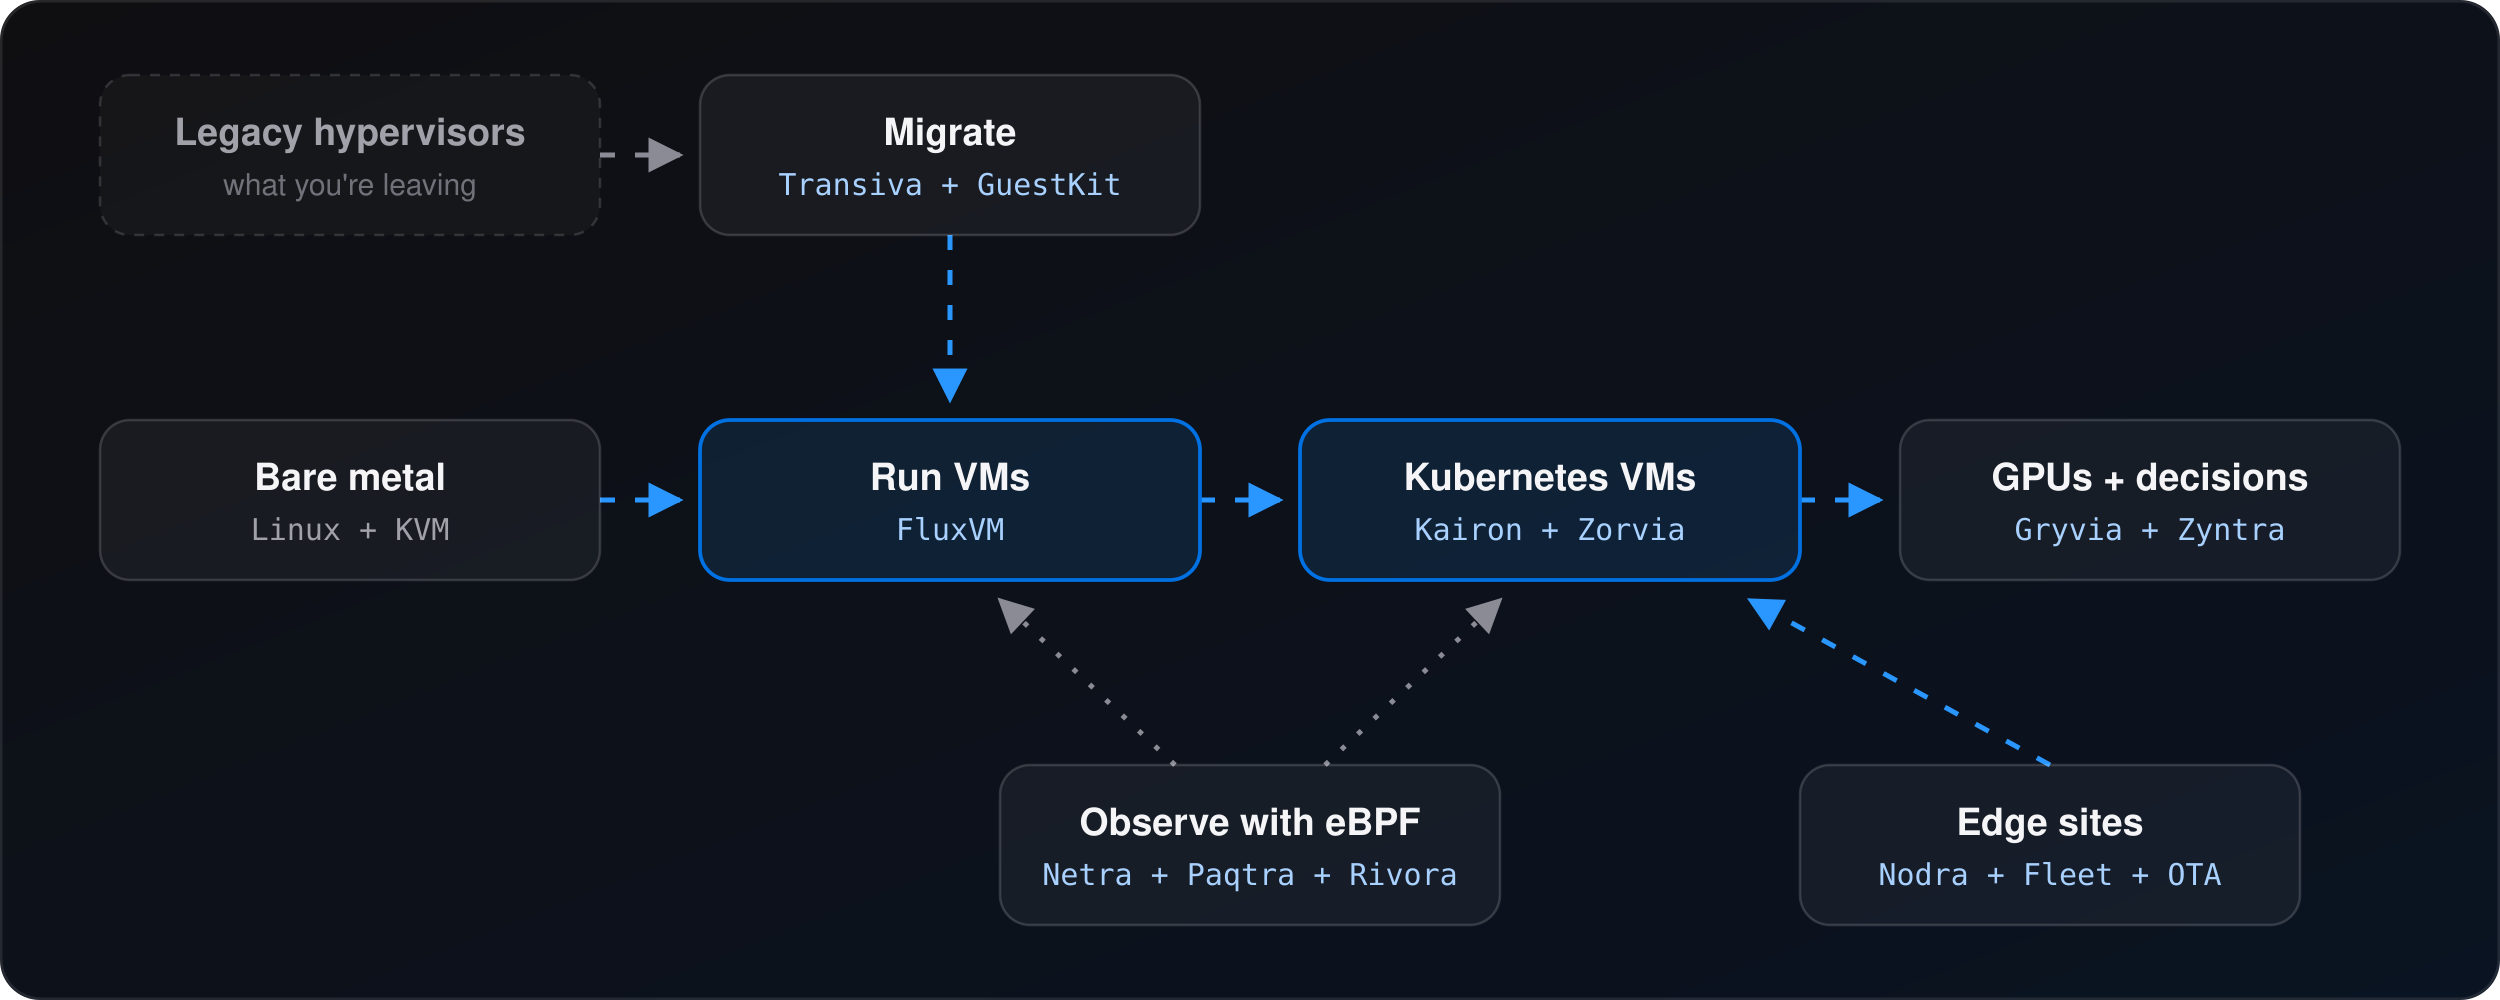
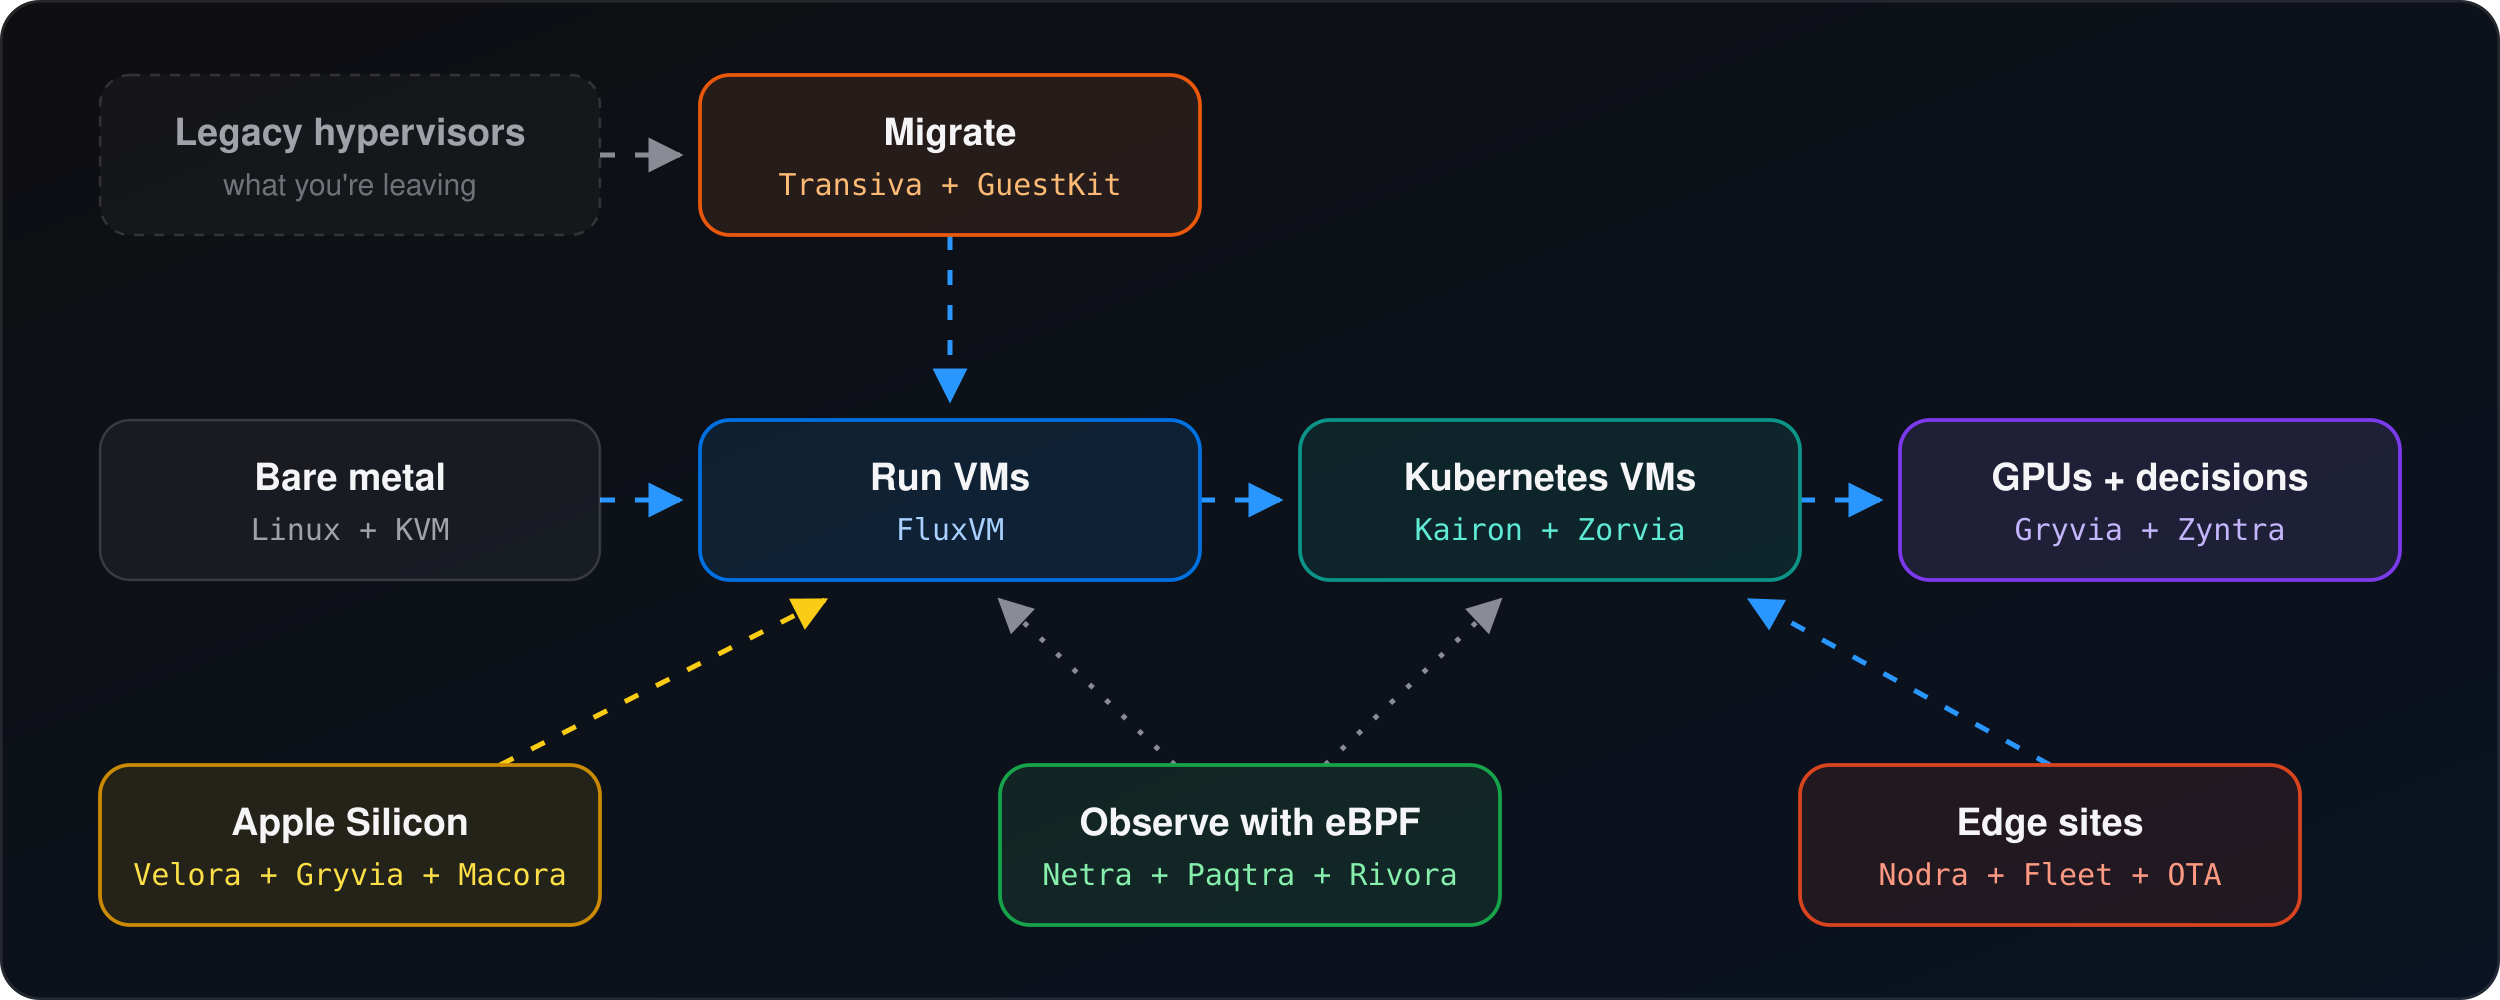
- <svg xmlns="http://www.w3.org/2000/svg" width="1000" height="400" viewBox="0 0 1000 400" role="img" aria-label="How Zyvor fits together: legacy hypervisors migrate via Transiva and GuestKit into FluxVM on bare metal; Kairon and Zorvia run VMs on Kubernetes; Gryvia and Zyntra add GPUs and decisions; Netra, Paqtra and Rivora observe with eBPF; Nodra, Fleet and OTA bring edge sites in.">
+ <svg xmlns="http://www.w3.org/2000/svg" width="1000" height="400" viewBox="0 0 1000 400" role="img" aria-label="How Zyvor fits together: legacy hypervisors migrate via Transiva and GuestKit into FluxVM on bare metal; Kairon and Zorvia run VMs on Kubernetes; Gryvia and Zyntra add GPUs and decisions; Netra, Paqtra and Rivora observe with eBPF; Velora, Gryvia for Apple and Macora bring Apple Silicon Macs in through FluxVM and Virtualization.framework; Nodra, Fleet and OTA bring edge sites in.">
  <style>
    .t { font-family: system-ui,-apple-system,"Segoe UI",Helvetica,Arial,sans-serif; }
    .m { font-family: ui-monospace,SFMono-Regular,Menlo,Consolas,monospace; }
    .flow { stroke-dasharray: 6 8; animation: dash 1.4s linear infinite; }
    .obs { stroke-dasharray: 2 7; animation: dash 2.2s linear infinite; }
    @keyframes dash { to { stroke-dashoffset: -28; } }
    .hot { animation: hot 4s ease-in-out infinite; }
    @keyframes hot { 0%,100% { stroke-opacity: .55; } 50% { stroke-opacity: 1; } }
  </style>
  <defs>
    <linearGradient id="bg" x1="0" y1="0" x2="1" y2="1">
      <stop stop-color="#0f0f12" />
      <stop offset="1" stop-color="#0a1321" />
    </linearGradient>
    <marker id="ar" viewBox="0 0 10 10" refX="9" refY="5" markerWidth="7" markerHeight="7" orient="auto-start-reverse">
      <path d="M0 0L10 5L0 10z" fill="#2997ff" />
    </marker>
    <marker id="ag" viewBox="0 0 10 10" refX="9" refY="5" markerWidth="7" markerHeight="7" orient="auto-start-reverse">
      <path d="M0 0L10 5L0 10z" fill="#8b8b95" />
    </marker>
+     <marker id="ay" viewBox="0 0 10 10" refX="9" refY="5" markerWidth="7" markerHeight="7" orient="auto-start-reverse">
+       <path d="M0 0L10 5L0 10z" fill="#facc15" />
+     </marker>
  </defs>
  <rect width="1000" height="400" rx="16" fill="url(#bg)" />
  <rect x=".5" y=".5" width="999" height="399" rx="16" fill="none" stroke="rgba(255,255,255,.1)" />
  <g fill="none" stroke-width="2">
    <path class="flow" d="M240 62H272" stroke="#8b8b95" marker-end="url(#ag)" />
    <path class="flow" d="M380 94V160" stroke="#2997ff" marker-end="url(#ar)" />
    <path class="flow" d="M240 200H272" stroke="#2997ff" marker-end="url(#ar)" />
    <path class="flow" d="M480 200H512" stroke="#2997ff" marker-end="url(#ar)" />
    <path class="flow" d="M720 200H752" stroke="#2997ff" marker-end="url(#ar)" />
    <path class="obs" d="M470 306L400 240" stroke="#8b8b95" marker-end="url(#ag)" />
    <path class="obs" d="M530 306L600 240" stroke="#8b8b95" marker-end="url(#ag)" />
+     <path class="flow" d="M200 306L330 240" stroke="#facc15" marker-end="url(#ay)" />
    <path class="flow" d="M820 306L700 240" stroke="#2997ff" marker-end="url(#ar)" />
  </g>
  <g class="t">
    <rect x="40" y="30" width="200" height="64" rx="12" fill="rgba(255,255,255,.03)" stroke="rgba(255,255,255,.14)" stroke-dasharray="4 4" />
    <text x="140" y="58" fill="#a1a1aa" font-size="15" font-weight="700" text-anchor="middle">Legacy hypervisors</text>
    <text x="140" y="78" fill="#71717a" font-size="12" text-anchor="middle">what you're leaving</text>
-     <rect x="280" y="30" width="200" height="64" rx="12" fill="rgba(255,255,255,.05)" stroke="rgba(255,255,255,.16)" />
+     <rect x="280" y="30" width="200" height="64" rx="12" fill="rgba(255,143,63,.10)" stroke="#ea580c" stroke-width="1.5" />
    <text x="380" y="58" fill="#f5f5f7" font-size="15" font-weight="700" text-anchor="middle">Migrate</text>
-     <text class="m" x="380" y="78" fill="#a8d1ff" font-size="12" text-anchor="middle">Transiva + GuestKit</text>
+     <text class="m" x="380" y="78" fill="#fdba74" font-size="12" text-anchor="middle">Transiva + GuestKit</text>
    <rect x="40" y="168" width="200" height="64" rx="12" fill="rgba(255,255,255,.05)" stroke="rgba(255,255,255,.16)" />
    <text x="140" y="196" fill="#f5f5f7" font-size="15" font-weight="700" text-anchor="middle">Bare metal</text>
    <text class="m" x="140" y="216" fill="#a1a1aa" font-size="12" text-anchor="middle">Linux + KVM</text>
    <rect class="hot" x="280" y="168" width="200" height="64" rx="12" fill="rgba(41,151,255,.12)" stroke="#0071e3" stroke-width="1.5" />
    <text x="380" y="196" fill="#f5f5f7" font-size="15" font-weight="700" text-anchor="middle">Run VMs</text>
    <text class="m" x="380" y="216" fill="#a8d1ff" font-size="12" text-anchor="middle">FluxVM</text>
-     <rect class="hot" x="520" y="168" width="200" height="64" rx="12" fill="rgba(41,151,255,.12)" stroke="#0071e3" stroke-width="1.5" />
+     <rect class="hot" x="520" y="168" width="200" height="64" rx="12" fill="rgba(20,184,166,.12)" stroke="#0d9488" stroke-width="1.5" />
    <text x="620" y="196" fill="#f5f5f7" font-size="15" font-weight="700" text-anchor="middle">Kubernetes VMs</text>
-     <text class="m" x="620" y="216" fill="#a8d1ff" font-size="12" text-anchor="middle">Kairon + Zorvia</text>
-     <rect x="760" y="168" width="200" height="64" rx="12" fill="rgba(255,255,255,.05)" stroke="rgba(255,255,255,.16)" />
+     <text class="m" x="620" y="216" fill="#5eead4" font-size="12" text-anchor="middle">Kairon + Zorvia</text>
+     <rect x="760" y="168" width="200" height="64" rx="12" fill="rgba(167,139,250,.12)" stroke="#7c3aed" stroke-width="1.5" />
    <text x="860" y="196" fill="#f5f5f7" font-size="15" font-weight="700" text-anchor="middle">GPUs + decisions</text>
-     <text class="m" x="860" y="216" fill="#a8d1ff" font-size="12" text-anchor="middle">Gryvia + Zyntra</text>
-     <rect x="400" y="306" width="200" height="64" rx="12" fill="rgba(255,255,255,.05)" stroke="rgba(255,255,255,.16)" />
+     <text class="m" x="860" y="216" fill="#c4b5fd" font-size="12" text-anchor="middle">Gryvia + Zyntra</text>
+     <rect x="400" y="306" width="200" height="64" rx="12" fill="rgba(74,222,128,.10)" stroke="#16a34a" stroke-width="1.5" />
    <text x="500" y="334" fill="#f5f5f7" font-size="15" font-weight="700" text-anchor="middle">Observe with eBPF</text>
-     <text class="m" x="500" y="354" fill="#a8d1ff" font-size="12" text-anchor="middle">Netra + Paqtra + Rivora</text>
-     <rect x="720" y="306" width="200" height="64" rx="12" fill="rgba(255,255,255,.05)" stroke="rgba(255,255,255,.16)" />
+     <text class="m" x="500" y="354" fill="#86efac" font-size="12" text-anchor="middle">Netra + Paqtra + Rivora</text>
+     <rect x="720" y="306" width="200" height="64" rx="12" fill="rgba(240,88,58,.10)" stroke="#d9441f" stroke-width="1.5" />
    <text x="820" y="334" fill="#f5f5f7" font-size="15" font-weight="700" text-anchor="middle">Edge sites</text>
-     <text class="m" x="820" y="354" fill="#a8d1ff" font-size="12" text-anchor="middle">Nodra + Fleet + OTA</text>
+     <text class="m" x="820" y="354" fill="#ff9a82" font-size="12" text-anchor="middle">Nodra + Fleet + OTA</text>
+     <rect class="hot" x="40" y="306" width="200" height="64" rx="12" fill="rgba(250,204,21,.10)" stroke="#ca8a04" stroke-width="1.5" />
+     <text x="140" y="334" fill="#f5f5f7" font-size="15" font-weight="700" text-anchor="middle">Apple Silicon</text>
+     <text class="m" x="140" y="354" fill="#fde047" font-size="12" text-anchor="middle">Velora + Gryvia + Macora</text>
  </g>
</svg>
